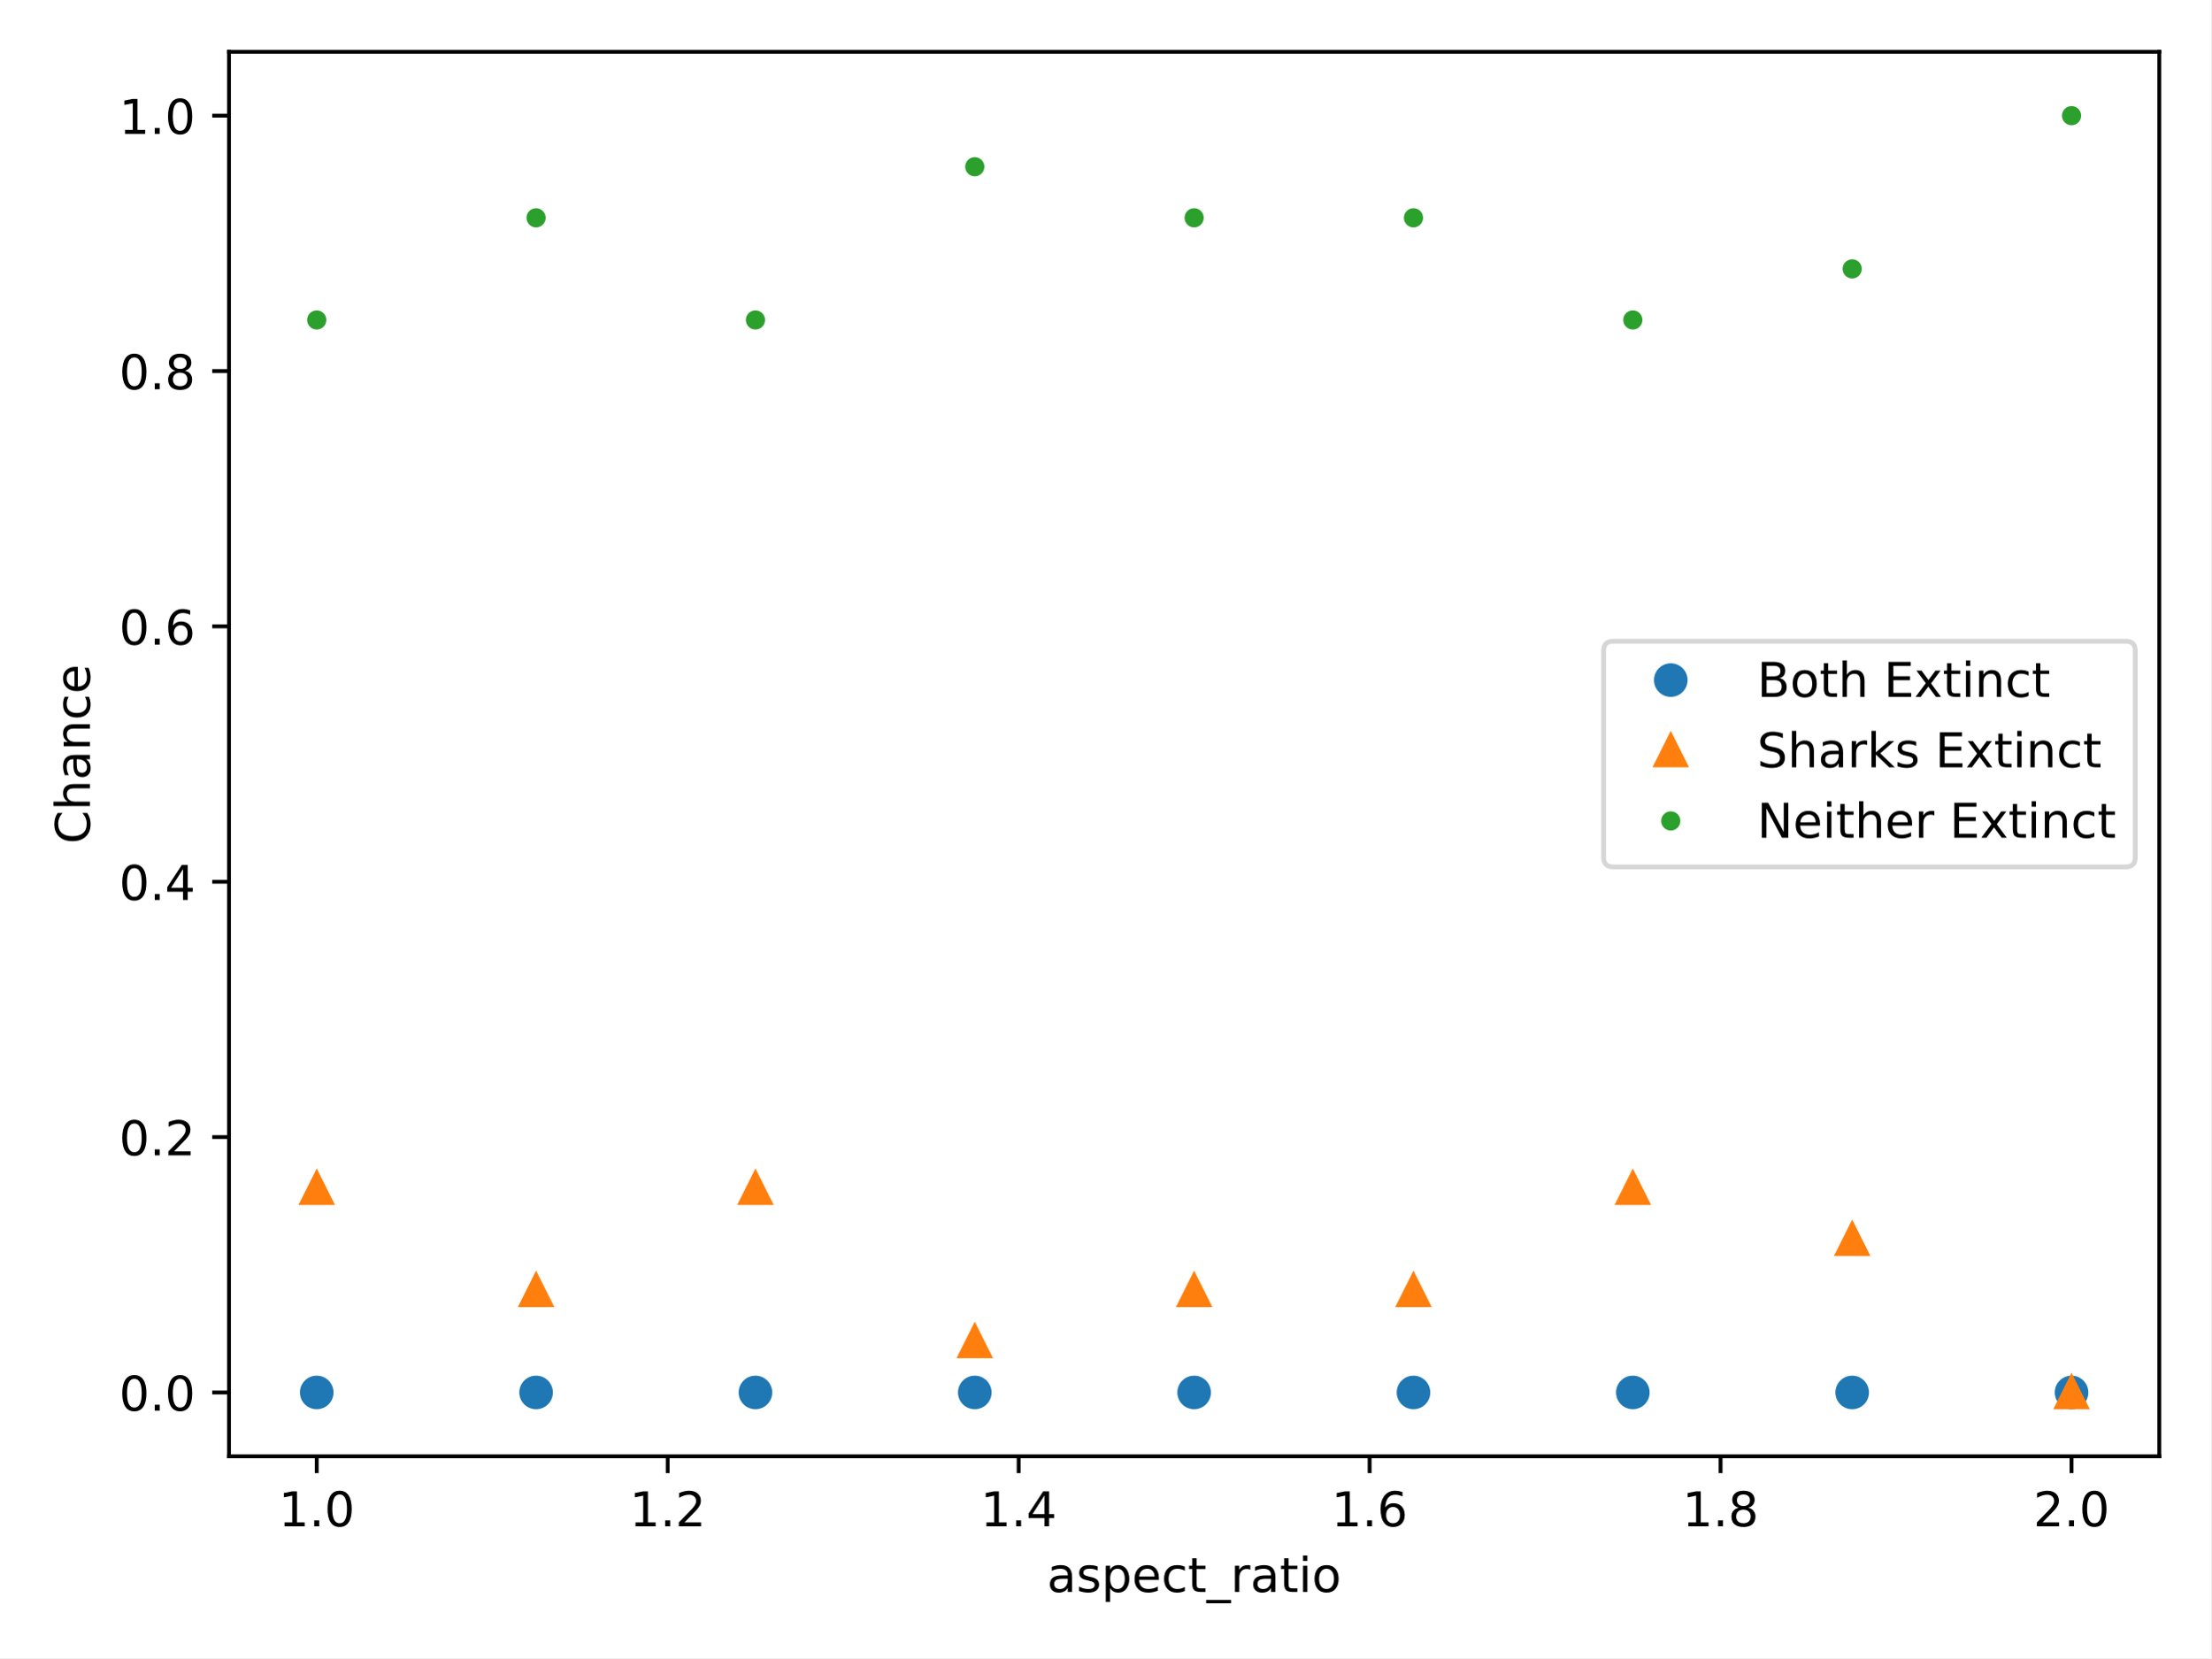
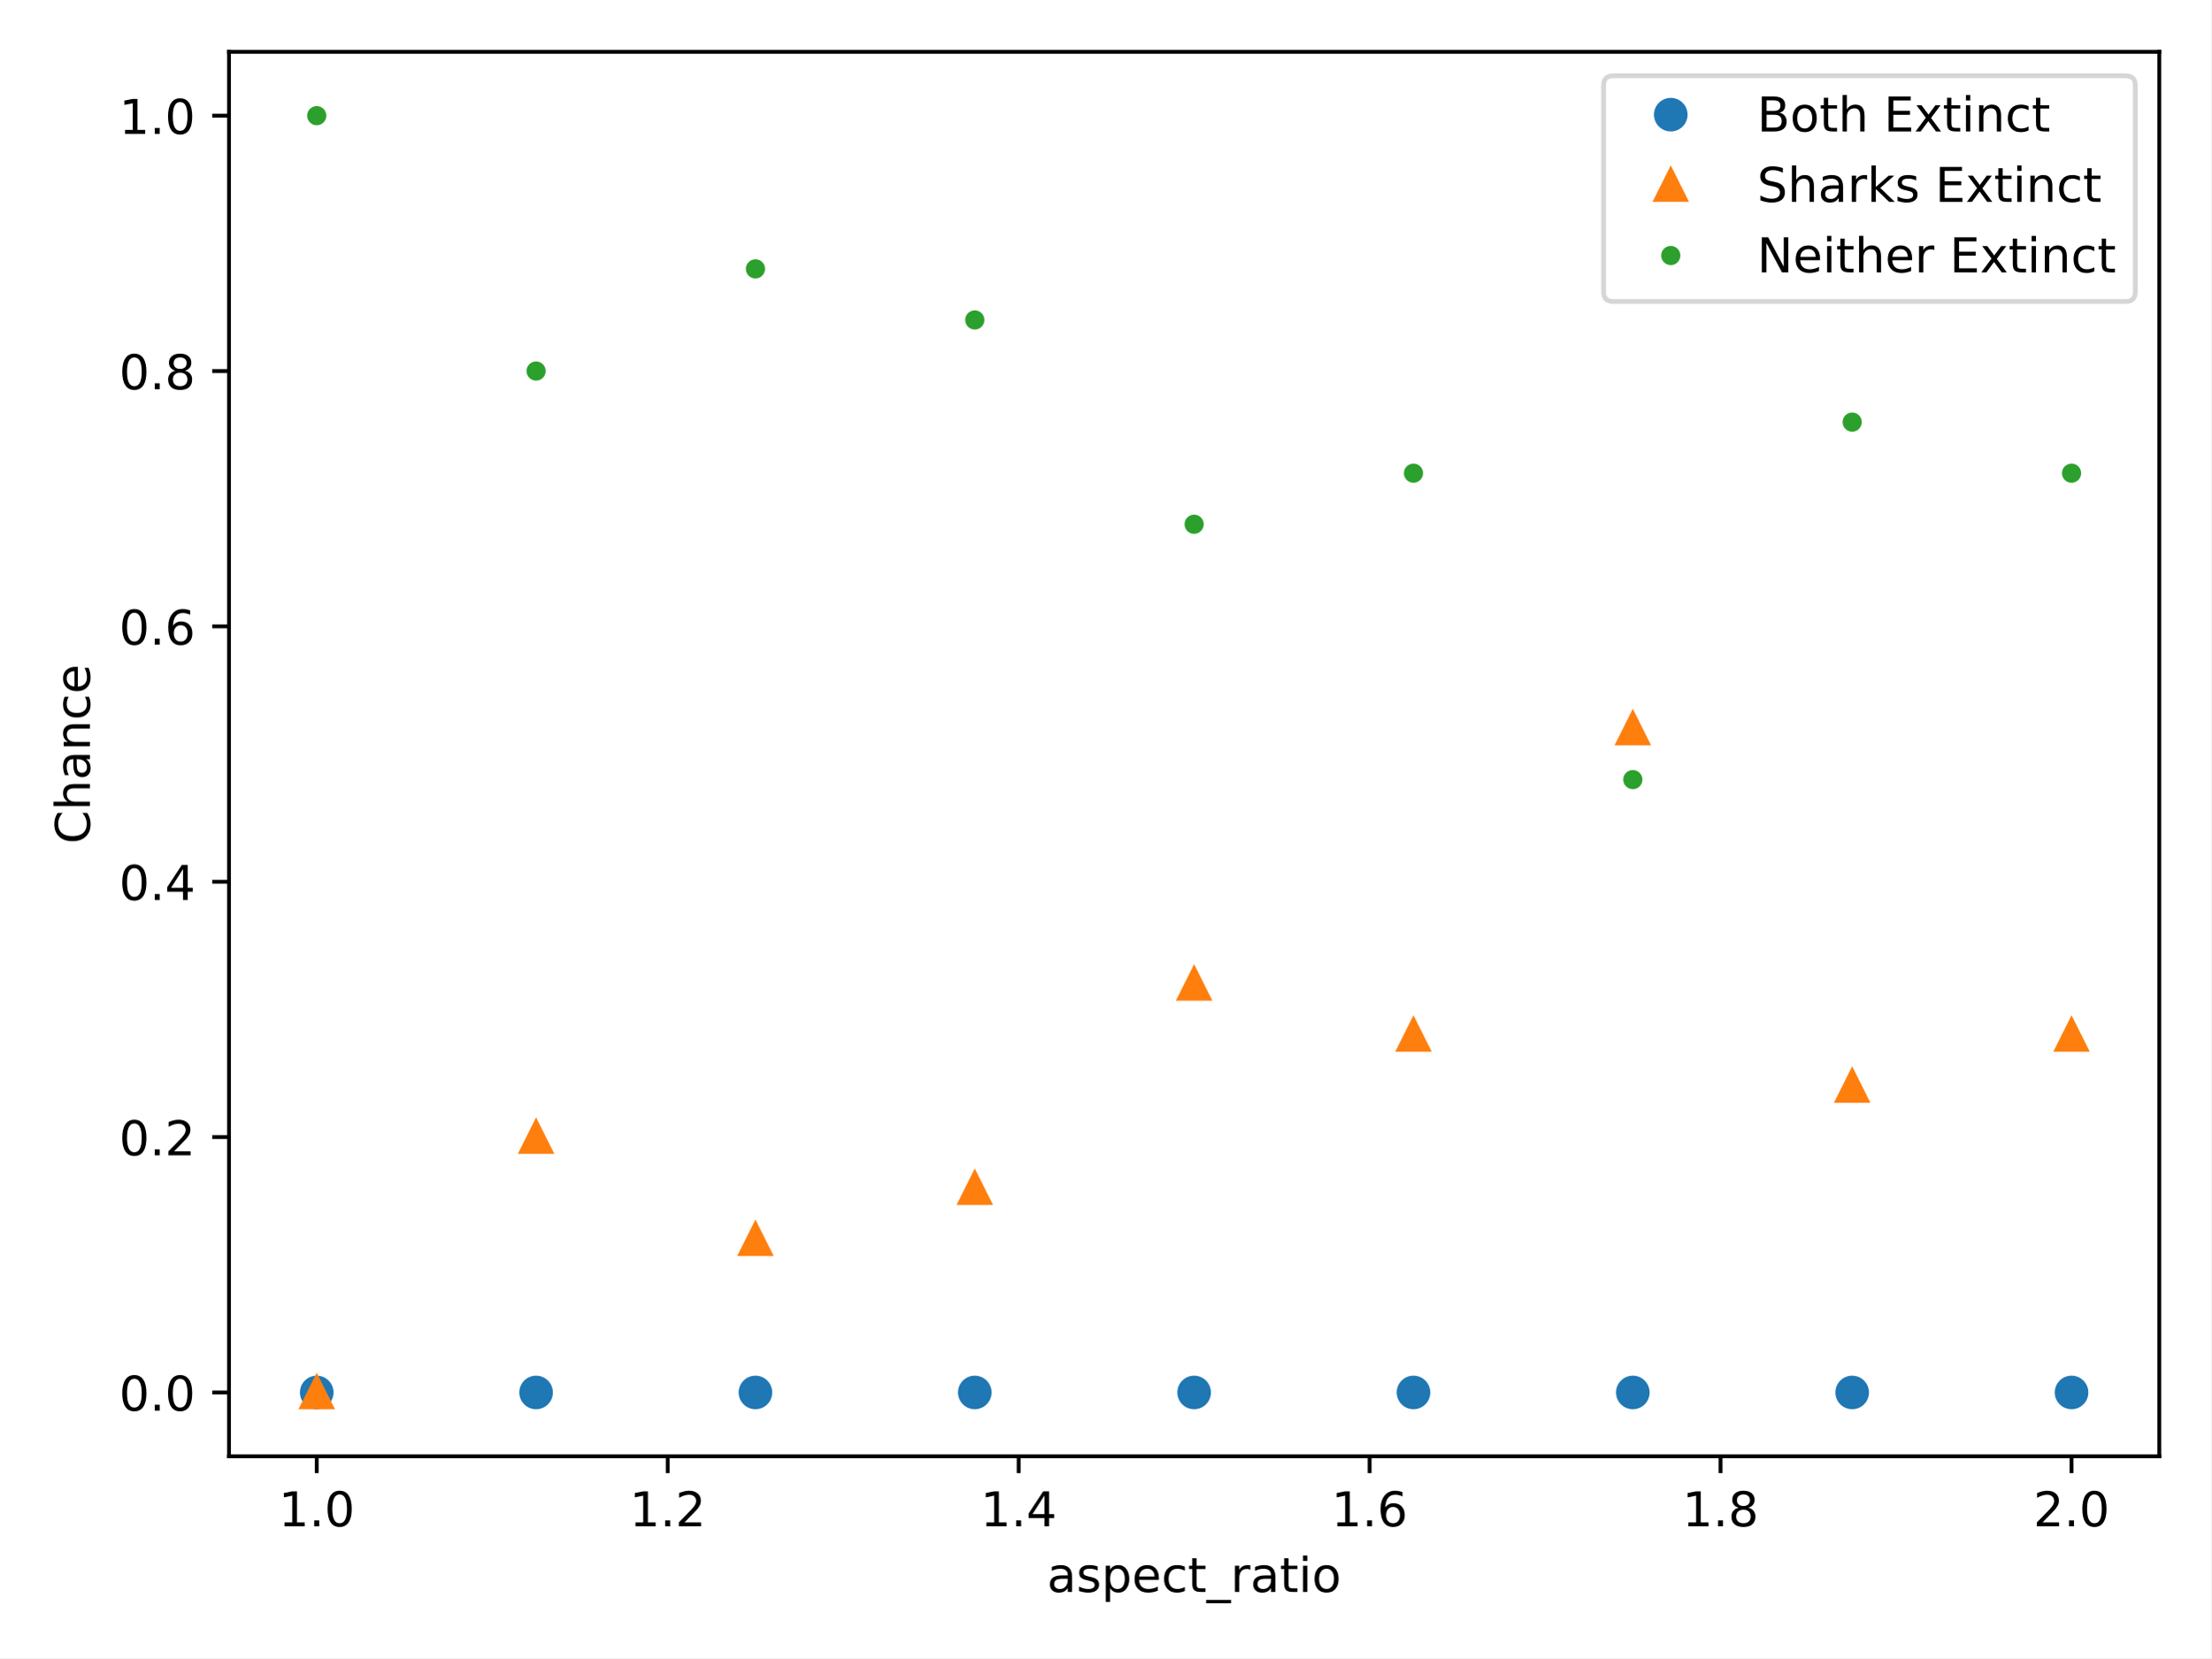
<svg xmlns="http://www.w3.org/2000/svg" xmlns:xlink="http://www.w3.org/1999/xlink" width="460.8pt" height="345.6pt" viewBox="0 0 460.8 345.6" version="1.1">
  <defs>
    <style type="text/css">*{stroke-linejoin: round; stroke-linecap: butt}</style>
  </defs>
  <g id="figure_1">
    <g id="patch_1">
      <path d="M 0 345.6  L 460.8 345.6  L 460.8 0  L 0 0  z " style="fill: #ffffff" />
    </g>
    <g id="axes_1">
      <g id="patch_2">
        <path d="M 47.72 303.539  L 450 303.539  L 450 10.8  L 47.72 10.8  z " style="fill: #ffffff" />
      </g>
      <g id="matplotlib.axis_1">
        <g id="xtick_1">
          <g id="line2d_1">
            <defs>
-               <path id="m5ac0ed8996" d="M 0 0  L 0 3.5  " style="stroke: #000000; stroke-width: 0.8" />
-             </defs>
-             <g>
-               <use xlink:href="#m5ac0ed8996" x="66.005" y="303.539" style="stroke: #000000; stroke-width: 0.8" />
+               <path id="m0df5770759" d="M 0 0  L 0 3.5  " style="stroke: #000000; stroke-width: 0.8" />
+             </defs>
+             <g>
+               <use xlink:href="#m0df5770759" x="66.005" y="303.539" style="stroke: #000000; stroke-width: 0.8" />
            </g>
          </g>
          <g id="text_1">
            <g transform="translate(58.05389 318.1372) scale(0.1 -0.1)">
              <defs>
                <path id="DejaVuSans-31" d="M 794 531  L 1825 531  L 1825 4091  L 703 3866  L 703 4441  L 1819 4666  L 2450 4666  L 2450 531  L 3481 531  L 3481 0  L 794 0  L 794 531  z " transform="scale(0.015625)" />
                <path id="DejaVuSans-2e" d="M 684 794  L 1344 794  L 1344 0  L 684 0  L 684 794  z " transform="scale(0.015625)" />
                <path id="DejaVuSans-30" d="M 2034 4250  Q 1547 4250 1301 3770  Q 1056 3291 1056 2328  Q 1056 1369 1301 889  Q 1547 409 2034 409  Q 2525 409 2770 889  Q 3016 1369 3016 2328  Q 3016 3291 2770 3770  Q 2525 4250 2034 4250  z M 2034 4750  Q 2819 4750 3233 4129  Q 3647 3509 3647 2328  Q 3647 1150 3233 529  Q 2819 -91 2034 -91  Q 1250 -91 836 529  Q 422 1150 422 2328  Q 422 3509 836 4129  Q 1250 4750 2034 4750  z " transform="scale(0.015625)" />
              </defs>
              <use xlink:href="#DejaVuSans-31" />
              <use xlink:href="#DejaVuSans-2e" transform="translate(63.62305 0)" />
              <use xlink:href="#DejaVuSans-30" transform="translate(95.41016 0)" />
            </g>
          </g>
        </g>
        <g id="xtick_2">
          <g id="line2d_2">
            <g>
-               <use xlink:href="#m5ac0ed8996" x="139.147" y="303.539" style="stroke: #000000; stroke-width: 0.8" />
+               <use xlink:href="#m0df5770759" x="139.147" y="303.539" style="stroke: #000000; stroke-width: 0.8" />
            </g>
          </g>
          <g id="text_2">
            <g transform="translate(131.1957 318.1372) scale(0.1 -0.1)">
              <defs>
                <path id="DejaVuSans-32" d="M 1228 531  L 3431 531  L 3431 0  L 469 0  L 469 531  Q 828 903 1448 1529  Q 2069 2156 2228 2338  Q 2531 2678 2651 2914  Q 2772 3150 2772 3378  Q 2772 3750 2511 3984  Q 2250 4219 1831 4219  Q 1534 4219 1204 4116  Q 875 4013 500 3803  L 500 4441  Q 881 4594 1212 4672  Q 1544 4750 1819 4750  Q 2544 4750 2975 4387  Q 3406 4025 3406 3419  Q 3406 3131 3298 2873  Q 3191 2616 2906 2266  Q 2828 2175 2409 1742  Q 1991 1309 1228 531  z " transform="scale(0.015625)" />
              </defs>
              <use xlink:href="#DejaVuSans-31" />
              <use xlink:href="#DejaVuSans-2e" transform="translate(63.62305 0)" />
              <use xlink:href="#DejaVuSans-32" transform="translate(95.41016 0)" />
            </g>
          </g>
        </g>
        <g id="xtick_3">
          <g id="line2d_3">
            <g>
-               <use xlink:href="#m5ac0ed8996" x="212.289" y="303.539" style="stroke: #000000; stroke-width: 0.8" />
+               <use xlink:href="#m0df5770759" x="212.289" y="303.539" style="stroke: #000000; stroke-width: 0.8" />
            </g>
          </g>
          <g id="text_3">
            <g transform="translate(204.3375 318.1372) scale(0.1 -0.1)">
              <defs>
                <path id="DejaVuSans-34" d="M 2419 4116  L 825 1625  L 2419 1625  L 2419 4116  z M 2253 4666  L 3047 4666  L 3047 1625  L 3713 1625  L 3713 1100  L 3047 1100  L 3047 0  L 2419 0  L 2419 1100  L 313 1100  L 313 1709  L 2253 4666  z " transform="scale(0.015625)" />
              </defs>
              <use xlink:href="#DejaVuSans-31" />
              <use xlink:href="#DejaVuSans-2e" transform="translate(63.62305 0)" />
              <use xlink:href="#DejaVuSans-34" transform="translate(95.41016 0)" />
            </g>
          </g>
        </g>
        <g id="xtick_4">
          <g id="line2d_4">
            <g>
-               <use xlink:href="#m5ac0ed8996" x="285.431" y="303.539" style="stroke: #000000; stroke-width: 0.8" />
+               <use xlink:href="#m0df5770759" x="285.431" y="303.539" style="stroke: #000000; stroke-width: 0.8" />
            </g>
          </g>
          <g id="text_4">
            <g transform="translate(277.4793 318.1372) scale(0.1 -0.1)">
              <defs>
                <path id="DejaVuSans-36" d="M 2113 2584  Q 1688 2584 1439 2293  Q 1191 2003 1191 1497  Q 1191 994 1439 701  Q 1688 409 2113 409  Q 2538 409 2786 701  Q 3034 994 3034 1497  Q 3034 2003 2786 2293  Q 2538 2584 2113 2584  z M 3366 4563  L 3366 3988  Q 3128 4100 2886 4159  Q 2644 4219 2406 4219  Q 1781 4219 1451 3797  Q 1122 3375 1075 2522  Q 1259 2794 1537 2939  Q 1816 3084 2150 3084  Q 2853 3084 3261 2657  Q 3669 2231 3669 1497  Q 3669 778 3244 343  Q 2819 -91 2113 -91  Q 1303 -91 875 529  Q 447 1150 447 2328  Q 447 3434 972 4092  Q 1497 4750 2381 4750  Q 2619 4750 2861 4703  Q 3103 4656 3366 4563  z " transform="scale(0.015625)" />
              </defs>
              <use xlink:href="#DejaVuSans-31" />
              <use xlink:href="#DejaVuSans-2e" transform="translate(63.62305 0)" />
              <use xlink:href="#DejaVuSans-36" transform="translate(95.41016 0)" />
            </g>
          </g>
        </g>
        <g id="xtick_5">
          <g id="line2d_5">
            <g>
-               <use xlink:href="#m5ac0ed8996" x="358.573" y="303.539" style="stroke: #000000; stroke-width: 0.8" />
+               <use xlink:href="#m0df5770759" x="358.573" y="303.539" style="stroke: #000000; stroke-width: 0.8" />
            </g>
          </g>
          <g id="text_5">
            <g transform="translate(350.6212 318.1372) scale(0.1 -0.1)">
              <defs>
                <path id="DejaVuSans-38" d="M 2034 2216  Q 1584 2216 1326 1975  Q 1069 1734 1069 1313  Q 1069 891 1326 650  Q 1584 409 2034 409  Q 2484 409 2743 651  Q 3003 894 3003 1313  Q 3003 1734 2745 1975  Q 2488 2216 2034 2216  z M 1403 2484  Q 997 2584 770 2862  Q 544 3141 544 3541  Q 544 4100 942 4425  Q 1341 4750 2034 4750  Q 2731 4750 3128 4425  Q 3525 4100 3525 3541  Q 3525 3141 3298 2862  Q 3072 2584 2669 2484  Q 3125 2378 3379 2068  Q 3634 1759 3634 1313  Q 3634 634 3220 271  Q 2806 -91 2034 -91  Q 1263 -91 848 271  Q 434 634 434 1313  Q 434 1759 690 2068  Q 947 2378 1403 2484  z M 1172 3481  Q 1172 3119 1398 2916  Q 1625 2713 2034 2713  Q 2441 2713 2670 2916  Q 2900 3119 2900 3481  Q 2900 3844 2670 4047  Q 2441 4250 2034 4250  Q 1625 4250 1398 4047  Q 1172 3844 1172 3481  z " transform="scale(0.015625)" />
              </defs>
              <use xlink:href="#DejaVuSans-31" />
              <use xlink:href="#DejaVuSans-2e" transform="translate(63.62305 0)" />
              <use xlink:href="#DejaVuSans-38" transform="translate(95.41016 0)" />
            </g>
          </g>
        </g>
        <g id="xtick_6">
          <g id="line2d_6">
            <g>
-               <use xlink:href="#m5ac0ed8996" x="431.715" y="303.539" style="stroke: #000000; stroke-width: 0.8" />
+               <use xlink:href="#m0df5770759" x="431.715" y="303.539" style="stroke: #000000; stroke-width: 0.8" />
            </g>
          </g>
          <g id="text_6">
            <g transform="translate(423.763 318.1372) scale(0.1 -0.1)">
              <use xlink:href="#DejaVuSans-32" />
              <use xlink:href="#DejaVuSans-2e" transform="translate(63.62305 0)" />
              <use xlink:href="#DejaVuSans-30" transform="translate(95.41016 0)" />
            </g>
          </g>
        </g>
        <g id="text_7">
          <g transform="translate(218.203 331.8153) scale(0.1 -0.1)">
            <defs>
              <path id="DejaVuSans-61" d="M 2194 1759  Q 1497 1759 1228 1600  Q 959 1441 959 1056  Q 959 750 1161 570  Q 1363 391 1709 391  Q 2188 391 2477 730  Q 2766 1069 2766 1631  L 2766 1759  L 2194 1759  z M 3341 1997  L 3341 0  L 2766 0  L 2766 531  Q 2569 213 2275 61  Q 1981 -91 1556 -91  Q 1019 -91 701 211  Q 384 513 384 1019  Q 384 1609 779 1909  Q 1175 2209 1959 2209  L 2766 2209  L 2766 2266  Q 2766 2663 2505 2880  Q 2244 3097 1772 3097  Q 1472 3097 1187 3025  Q 903 2953 641 2809  L 641 3341  Q 956 3463 1253 3523  Q 1550 3584 1831 3584  Q 2591 3584 2966 3190  Q 3341 2797 3341 1997  z " transform="scale(0.015625)" />
              <path id="DejaVuSans-73" d="M 2834 3397  L 2834 2853  Q 2591 2978 2328 3040  Q 2066 3103 1784 3103  Q 1356 3103 1142 2972  Q 928 2841 928 2578  Q 928 2378 1081 2264  Q 1234 2150 1697 2047  L 1894 2003  Q 2506 1872 2764 1633  Q 3022 1394 3022 966  Q 3022 478 2636 193  Q 2250 -91 1575 -91  Q 1294 -91 989 -36  Q 684 19 347 128  L 347 722  Q 666 556 975 473  Q 1284 391 1588 391  Q 1994 391 2212 530  Q 2431 669 2431 922  Q 2431 1156 2273 1281  Q 2116 1406 1581 1522  L 1381 1569  Q 847 1681 609 1914  Q 372 2147 372 2553  Q 372 3047 722 3315  Q 1072 3584 1716 3584  Q 2034 3584 2315 3537  Q 2597 3491 2834 3397  z " transform="scale(0.015625)" />
              <path id="DejaVuSans-70" d="M 1159 525  L 1159 -1331  L 581 -1331  L 581 3500  L 1159 3500  L 1159 2969  Q 1341 3281 1617 3432  Q 1894 3584 2278 3584  Q 2916 3584 3314 3078  Q 3713 2572 3713 1747  Q 3713 922 3314 415  Q 2916 -91 2278 -91  Q 1894 -91 1617 61  Q 1341 213 1159 525  z M 3116 1747  Q 3116 2381 2855 2742  Q 2594 3103 2138 3103  Q 1681 3103 1420 2742  Q 1159 2381 1159 1747  Q 1159 1113 1420 752  Q 1681 391 2138 391  Q 2594 391 2855 752  Q 3116 1113 3116 1747  z " transform="scale(0.015625)" />
              <path id="DejaVuSans-65" d="M 3597 1894  L 3597 1613  L 953 1613  Q 991 1019 1311 708  Q 1631 397 2203 397  Q 2534 397 2845 478  Q 3156 559 3463 722  L 3463 178  Q 3153 47 2828 -22  Q 2503 -91 2169 -91  Q 1331 -91 842 396  Q 353 884 353 1716  Q 353 2575 817 3079  Q 1281 3584 2069 3584  Q 2775 3584 3186 3129  Q 3597 2675 3597 1894  z M 3022 2063  Q 3016 2534 2758 2815  Q 2500 3097 2075 3097  Q 1594 3097 1305 2825  Q 1016 2553 972 2059  L 3022 2063  z " transform="scale(0.015625)" />
              <path id="DejaVuSans-63" d="M 3122 3366  L 3122 2828  Q 2878 2963 2633 3030  Q 2388 3097 2138 3097  Q 1578 3097 1268 2742  Q 959 2388 959 1747  Q 959 1106 1268 751  Q 1578 397 2138 397  Q 2388 397 2633 464  Q 2878 531 3122 666  L 3122 134  Q 2881 22 2623 -34  Q 2366 -91 2075 -91  Q 1284 -91 818 406  Q 353 903 353 1747  Q 353 2603 823 3093  Q 1294 3584 2113 3584  Q 2378 3584 2631 3529  Q 2884 3475 3122 3366  z " transform="scale(0.015625)" />
              <path id="DejaVuSans-74" d="M 1172 4494  L 1172 3500  L 2356 3500  L 2356 3053  L 1172 3053  L 1172 1153  Q 1172 725 1289 603  Q 1406 481 1766 481  L 2356 481  L 2356 0  L 1766 0  Q 1100 0 847 248  Q 594 497 594 1153  L 594 3053  L 172 3053  L 172 3500  L 594 3500  L 594 4494  L 1172 4494  z " transform="scale(0.015625)" />
              <path id="DejaVuSans-5f" d="M 3263 -1063  L 3263 -1509  L -63 -1509  L -63 -1063  L 3263 -1063  z " transform="scale(0.015625)" />
              <path id="DejaVuSans-72" d="M 2631 2963  Q 2534 3019 2420 3045  Q 2306 3072 2169 3072  Q 1681 3072 1420 2755  Q 1159 2438 1159 1844  L 1159 0  L 581 0  L 581 3500  L 1159 3500  L 1159 2956  Q 1341 3275 1631 3429  Q 1922 3584 2338 3584  Q 2397 3584 2469 3576  Q 2541 3569 2628 3553  L 2631 2963  z " transform="scale(0.015625)" />
              <path id="DejaVuSans-69" d="M 603 3500  L 1178 3500  L 1178 0  L 603 0  L 603 3500  z M 603 4863  L 1178 4863  L 1178 4134  L 603 4134  L 603 4863  z " transform="scale(0.015625)" />
              <path id="DejaVuSans-6f" d="M 1959 3097  Q 1497 3097 1228 2736  Q 959 2375 959 1747  Q 959 1119 1226 758  Q 1494 397 1959 397  Q 2419 397 2687 759  Q 2956 1122 2956 1747  Q 2956 2369 2687 2733  Q 2419 3097 1959 3097  z M 1959 3584  Q 2709 3584 3137 3096  Q 3566 2609 3566 1747  Q 3566 888 3137 398  Q 2709 -91 1959 -91  Q 1206 -91 779 398  Q 353 888 353 1747  Q 353 2609 779 3096  Q 1206 3584 1959 3584  z " transform="scale(0.015625)" />
            </defs>
            <use xlink:href="#DejaVuSans-61" />
            <use xlink:href="#DejaVuSans-73" transform="translate(61.2793 0)" />
            <use xlink:href="#DejaVuSans-70" transform="translate(113.3789 0)" />
            <use xlink:href="#DejaVuSans-65" transform="translate(176.8555 0)" />
            <use xlink:href="#DejaVuSans-63" transform="translate(238.3789 0)" />
            <use xlink:href="#DejaVuSans-74" transform="translate(293.3594 0)" />
            <use xlink:href="#DejaVuSans-5f" transform="translate(332.5684 0)" />
            <use xlink:href="#DejaVuSans-72" transform="translate(382.5684 0)" />
            <use xlink:href="#DejaVuSans-61" transform="translate(423.6816 0)" />
            <use xlink:href="#DejaVuSans-74" transform="translate(484.9609 0)" />
            <use xlink:href="#DejaVuSans-69" transform="translate(524.1699 0)" />
            <use xlink:href="#DejaVuSans-6f" transform="translate(551.9531 0)" />
          </g>
        </g>
      </g>
      <g id="matplotlib.axis_2">
        <g id="ytick_1">
          <g id="line2d_7">
            <defs>
-               <path id="m6e2db00baf" d="M 0 0  L -3.5 0  " style="stroke: #000000; stroke-width: 0.8" />
-             </defs>
-             <g>
-               <use xlink:href="#m6e2db00baf" x="47.72" y="290.232" style="stroke: #000000; stroke-width: 0.8" />
+               <path id="mc9a791403e" d="M 0 0  L -3.5 0  " style="stroke: #000000; stroke-width: 0.8" />
+             </defs>
+             <g>
+               <use xlink:href="#mc9a791403e" x="47.72" y="290.232" style="stroke: #000000; stroke-width: 0.8" />
            </g>
          </g>
          <g id="text_8">
            <g transform="translate(24.81687 294.0317) scale(0.1 -0.1)">
              <use xlink:href="#DejaVuSans-30" />
              <use xlink:href="#DejaVuSans-2e" transform="translate(63.62305 0)" />
              <use xlink:href="#DejaVuSans-30" transform="translate(95.41016 0)" />
            </g>
          </g>
        </g>
        <g id="ytick_2">
          <g id="line2d_8">
            <g>
-               <use xlink:href="#m6e2db00baf" x="47.72" y="237.007" style="stroke: #000000; stroke-width: 0.8" />
+               <use xlink:href="#mc9a791403e" x="47.72" y="237.007" style="stroke: #000000; stroke-width: 0.8" />
            </g>
          </g>
          <g id="text_9">
            <g transform="translate(24.81687 240.8064) scale(0.1 -0.1)">
              <use xlink:href="#DejaVuSans-30" />
              <use xlink:href="#DejaVuSans-2e" transform="translate(63.62305 0)" />
              <use xlink:href="#DejaVuSans-32" transform="translate(95.41016 0)" />
            </g>
          </g>
        </g>
        <g id="ytick_3">
          <g id="line2d_9">
            <g>
-               <use xlink:href="#m6e2db00baf" x="47.72" y="183.782" style="stroke: #000000; stroke-width: 0.8" />
+               <use xlink:href="#mc9a791403e" x="47.72" y="183.782" style="stroke: #000000; stroke-width: 0.8" />
            </g>
          </g>
          <g id="text_10">
            <g transform="translate(24.81687 187.5812) scale(0.1 -0.1)">
              <use xlink:href="#DejaVuSans-30" />
              <use xlink:href="#DejaVuSans-2e" transform="translate(63.62305 0)" />
              <use xlink:href="#DejaVuSans-34" transform="translate(95.41016 0)" />
            </g>
          </g>
        </g>
        <g id="ytick_4">
          <g id="line2d_10">
            <g>
-               <use xlink:href="#m6e2db00baf" x="47.72" y="130.557" style="stroke: #000000; stroke-width: 0.8" />
+               <use xlink:href="#mc9a791403e" x="47.72" y="130.557" style="stroke: #000000; stroke-width: 0.8" />
            </g>
          </g>
          <g id="text_11">
            <g transform="translate(24.81687 134.356) scale(0.1 -0.1)">
              <use xlink:href="#DejaVuSans-30" />
              <use xlink:href="#DejaVuSans-2e" transform="translate(63.62305 0)" />
              <use xlink:href="#DejaVuSans-36" transform="translate(95.41016 0)" />
            </g>
          </g>
        </g>
        <g id="ytick_5">
          <g id="line2d_11">
            <g>
-               <use xlink:href="#m6e2db00baf" x="47.72" y="77.332" style="stroke: #000000; stroke-width: 0.8" />
+               <use xlink:href="#mc9a791403e" x="47.72" y="77.332" style="stroke: #000000; stroke-width: 0.8" />
            </g>
          </g>
          <g id="text_12">
            <g transform="translate(24.81687 81.13075) scale(0.1 -0.1)">
              <use xlink:href="#DejaVuSans-30" />
              <use xlink:href="#DejaVuSans-2e" transform="translate(63.62305 0)" />
              <use xlink:href="#DejaVuSans-38" transform="translate(95.41016 0)" />
            </g>
          </g>
        </g>
        <g id="ytick_6">
          <g id="line2d_12">
            <g>
-               <use xlink:href="#m6e2db00baf" x="47.72" y="24.106" style="stroke: #000000; stroke-width: 0.8" />
+               <use xlink:href="#mc9a791403e" x="47.72" y="24.106" style="stroke: #000000; stroke-width: 0.8" />
            </g>
          </g>
          <g id="text_13">
            <g transform="translate(24.81687 27.90553) scale(0.1 -0.1)">
              <use xlink:href="#DejaVuSans-31" />
              <use xlink:href="#DejaVuSans-2e" transform="translate(63.62305 0)" />
              <use xlink:href="#DejaVuSans-30" transform="translate(95.41016 0)" />
            </g>
          </g>
        </g>
        <g id="text_14">
          <g transform="translate(18.73719 175.8881) rotate(-90) scale(0.1 -0.1)">
            <defs>
              <path id="DejaVuSans-43" d="M 4122 4306  L 4122 3641  Q 3803 3938 3442 4084  Q 3081 4231 2675 4231  Q 1875 4231 1450 3742  Q 1025 3253 1025 2328  Q 1025 1406 1450 917  Q 1875 428 2675 428  Q 3081 428 3442 575  Q 3803 722 4122 1019  L 4122 359  Q 3791 134 3420 21  Q 3050 -91 2638 -91  Q 1578 -91 968 557  Q 359 1206 359 2328  Q 359 3453 968 4101  Q 1578 4750 2638 4750  Q 3056 4750 3426 4639  Q 3797 4528 4122 4306  z " transform="scale(0.015625)" />
              <path id="DejaVuSans-68" d="M 3513 2113  L 3513 0  L 2938 0  L 2938 2094  Q 2938 2591 2744 2837  Q 2550 3084 2163 3084  Q 1697 3084 1428 2787  Q 1159 2491 1159 1978  L 1159 0  L 581 0  L 581 4863  L 1159 4863  L 1159 2956  Q 1366 3272 1645 3428  Q 1925 3584 2291 3584  Q 2894 3584 3203 3211  Q 3513 2838 3513 2113  z " transform="scale(0.015625)" />
              <path id="DejaVuSans-6e" d="M 3513 2113  L 3513 0  L 2938 0  L 2938 2094  Q 2938 2591 2744 2837  Q 2550 3084 2163 3084  Q 1697 3084 1428 2787  Q 1159 2491 1159 1978  L 1159 0  L 581 0  L 581 3500  L 1159 3500  L 1159 2956  Q 1366 3272 1645 3428  Q 1925 3584 2291 3584  Q 2894 3584 3203 3211  Q 3513 2838 3513 2113  z " transform="scale(0.015625)" />
            </defs>
            <use xlink:href="#DejaVuSans-43" />
            <use xlink:href="#DejaVuSans-68" transform="translate(69.82422 0)" />
            <use xlink:href="#DejaVuSans-61" transform="translate(133.2031 0)" />
            <use xlink:href="#DejaVuSans-6e" transform="translate(194.4824 0)" />
            <use xlink:href="#DejaVuSans-63" transform="translate(257.8613 0)" />
            <use xlink:href="#DejaVuSans-65" transform="translate(312.8418 0)" />
          </g>
        </g>
      </g>
      <g id="line2d_13">
        <defs>
-           <path id="ma28182b1a8" d="M 0 3  C 0.796 3 1.559 2.684 2.121 2.121  C 2.684 1.559 3 0.796 3 0  C 3 -0.796 2.684 -1.559 2.121 -2.121  C 1.559 -2.684 0.796 -3 0 -3  C -0.796 -3 -1.559 -2.684 -2.121 -2.121  C -2.684 -1.559 -3 -0.796 -3 0  C -3 0.796 -2.684 1.559 -2.121 2.121  C -1.559 2.684 -0.796 3 0 3  z " style="stroke: #1f77b4" />
+           <path id="m2fa25c35a1" d="M 0 3  C 0.796 3 1.559 2.684 2.121 2.121  C 2.684 1.559 3 0.796 3 0  C 3 -0.796 2.684 -1.559 2.121 -2.121  C 1.559 -2.684 0.796 -3 0 -3  C -0.796 -3 -1.559 -2.684 -2.121 -2.121  C -2.684 -1.559 -3 -0.796 -3 0  C -3 0.796 -2.684 1.559 -2.121 2.121  C -1.559 2.684 -0.796 3 0 3  z " style="stroke: #1f77b4" />
        </defs>
-         <g clip-path="url(#p0169390080)">
-           <use xlink:href="#ma28182b1a8" x="66.005" y="290.232" style="fill: #1f77b4; stroke: #1f77b4" />
-           <use xlink:href="#ma28182b1a8" x="111.719" y="290.232" style="fill: #1f77b4; stroke: #1f77b4" />
-           <use xlink:href="#ma28182b1a8" x="157.433" y="290.232" style="fill: #1f77b4; stroke: #1f77b4" />
-           <use xlink:href="#ma28182b1a8" x="203.146" y="290.232" style="fill: #1f77b4; stroke: #1f77b4" />
-           <use xlink:href="#ma28182b1a8" x="248.86" y="290.232" style="fill: #1f77b4; stroke: #1f77b4" />
-           <use xlink:href="#ma28182b1a8" x="294.574" y="290.232" style="fill: #1f77b4; stroke: #1f77b4" />
-           <use xlink:href="#ma28182b1a8" x="340.287" y="290.232" style="fill: #1f77b4; stroke: #1f77b4" />
-           <use xlink:href="#ma28182b1a8" x="386.001" y="290.232" style="fill: #1f77b4; stroke: #1f77b4" />
-           <use xlink:href="#ma28182b1a8" x="431.715" y="290.232" style="fill: #1f77b4; stroke: #1f77b4" />
+         <g clip-path="url(#p90895b4f1f)">
+           <use xlink:href="#m2fa25c35a1" x="66.005" y="290.232" style="fill: #1f77b4; stroke: #1f77b4" />
+           <use xlink:href="#m2fa25c35a1" x="111.719" y="290.232" style="fill: #1f77b4; stroke: #1f77b4" />
+           <use xlink:href="#m2fa25c35a1" x="157.433" y="290.232" style="fill: #1f77b4; stroke: #1f77b4" />
+           <use xlink:href="#m2fa25c35a1" x="203.146" y="290.232" style="fill: #1f77b4; stroke: #1f77b4" />
+           <use xlink:href="#m2fa25c35a1" x="248.86" y="290.232" style="fill: #1f77b4; stroke: #1f77b4" />
+           <use xlink:href="#m2fa25c35a1" x="294.574" y="290.232" style="fill: #1f77b4; stroke: #1f77b4" />
+           <use xlink:href="#m2fa25c35a1" x="340.287" y="290.232" style="fill: #1f77b4; stroke: #1f77b4" />
+           <use xlink:href="#m2fa25c35a1" x="386.001" y="290.232" style="fill: #1f77b4; stroke: #1f77b4" />
+           <use xlink:href="#m2fa25c35a1" x="431.715" y="290.232" style="fill: #1f77b4; stroke: #1f77b4" />
        </g>
      </g>
      <g id="line2d_14">
        <defs>
-           <path id="m763cec11f8" d="M 0 -3  L -3 3  L 3 3  z " style="stroke: #ff7f0e; stroke-linejoin: miter" />
+           <path id="ma87cd0f16b" d="M 0 -3  L -3 3  L 3 3  z " style="stroke: #ff7f0e; stroke-linejoin: miter" />
        </defs>
-         <g clip-path="url(#p0169390080)">
-           <use xlink:href="#m763cec11f8" x="66.005" y="247.652" style="fill: #ff7f0e; stroke: #ff7f0e; stroke-linejoin: miter" />
-           <use xlink:href="#m763cec11f8" x="111.719" y="268.942" style="fill: #ff7f0e; stroke: #ff7f0e; stroke-linejoin: miter" />
-           <use xlink:href="#m763cec11f8" x="157.433" y="247.652" style="fill: #ff7f0e; stroke: #ff7f0e; stroke-linejoin: miter" />
-           <use xlink:href="#m763cec11f8" x="203.146" y="279.587" style="fill: #ff7f0e; stroke: #ff7f0e; stroke-linejoin: miter" />
-           <use xlink:href="#m763cec11f8" x="248.86" y="268.942" style="fill: #ff7f0e; stroke: #ff7f0e; stroke-linejoin: miter" />
-           <use xlink:href="#m763cec11f8" x="294.574" y="268.942" style="fill: #ff7f0e; stroke: #ff7f0e; stroke-linejoin: miter" />
-           <use xlink:href="#m763cec11f8" x="340.287" y="247.652" style="fill: #ff7f0e; stroke: #ff7f0e; stroke-linejoin: miter" />
-           <use xlink:href="#m763cec11f8" x="386.001" y="258.297" style="fill: #ff7f0e; stroke: #ff7f0e; stroke-linejoin: miter" />
-           <use xlink:href="#m763cec11f8" x="431.715" y="290.232" style="fill: #ff7f0e; stroke: #ff7f0e; stroke-linejoin: miter" />
+         <g clip-path="url(#p90895b4f1f)">
+           <use xlink:href="#ma87cd0f16b" x="66.005" y="290.232" style="fill: #ff7f0e; stroke: #ff7f0e; stroke-linejoin: miter" />
+           <use xlink:href="#ma87cd0f16b" x="111.719" y="237.007" style="fill: #ff7f0e; stroke: #ff7f0e; stroke-linejoin: miter" />
+           <use xlink:href="#ma87cd0f16b" x="157.433" y="258.297" style="fill: #ff7f0e; stroke: #ff7f0e; stroke-linejoin: miter" />
+           <use xlink:href="#ma87cd0f16b" x="203.146" y="247.652" style="fill: #ff7f0e; stroke: #ff7f0e; stroke-linejoin: miter" />
+           <use xlink:href="#ma87cd0f16b" x="248.86" y="205.072" style="fill: #ff7f0e; stroke: #ff7f0e; stroke-linejoin: miter" />
+           <use xlink:href="#ma87cd0f16b" x="294.574" y="215.717" style="fill: #ff7f0e; stroke: #ff7f0e; stroke-linejoin: miter" />
+           <use xlink:href="#ma87cd0f16b" x="340.287" y="151.847" style="fill: #ff7f0e; stroke: #ff7f0e; stroke-linejoin: miter" />
+           <use xlink:href="#ma87cd0f16b" x="386.001" y="226.362" style="fill: #ff7f0e; stroke: #ff7f0e; stroke-linejoin: miter" />
+           <use xlink:href="#ma87cd0f16b" x="431.715" y="215.717" style="fill: #ff7f0e; stroke: #ff7f0e; stroke-linejoin: miter" />
        </g>
      </g>
      <g id="line2d_15">
        <defs>
-           <path id="mc43d5780b9" d="M 0 1.5  C 0.398 1.5 0.779 1.342 1.061 1.061  C 1.342 0.779 1.5 0.398 1.5 0  C 1.5 -0.398 1.342 -0.779 1.061 -1.061  C 0.779 -1.342 0.398 -1.5 0 -1.5  C -0.398 -1.5 -0.779 -1.342 -1.061 -1.061  C -1.342 -0.779 -1.5 -0.398 -1.5 0  C -1.5 0.398 -1.342 0.779 -1.061 1.061  C -0.779 1.342 -0.398 1.5 0 1.5  z " style="stroke: #2ca02c" />
+           <path id="m6213b8112e" d="M 0 1.5  C 0.398 1.5 0.779 1.342 1.061 1.061  C 1.342 0.779 1.5 0.398 1.5 0  C 1.5 -0.398 1.342 -0.779 1.061 -1.061  C 0.779 -1.342 0.398 -1.5 0 -1.5  C -0.398 -1.5 -0.779 -1.342 -1.061 -1.061  C -1.342 -0.779 -1.5 -0.398 -1.5 0  C -1.5 0.398 -1.342 0.779 -1.061 1.061  C -0.779 1.342 -0.398 1.5 0 1.5  z " style="stroke: #2ca02c" />
        </defs>
-         <g clip-path="url(#p0169390080)">
-           <use xlink:href="#mc43d5780b9" x="66.005" y="66.686" style="fill: #2ca02c; stroke: #2ca02c" />
-           <use xlink:href="#mc43d5780b9" x="111.719" y="45.396" style="fill: #2ca02c; stroke: #2ca02c" />
-           <use xlink:href="#mc43d5780b9" x="157.433" y="66.686" style="fill: #2ca02c; stroke: #2ca02c" />
-           <use xlink:href="#mc43d5780b9" x="203.146" y="34.751" style="fill: #2ca02c; stroke: #2ca02c" />
-           <use xlink:href="#mc43d5780b9" x="248.86" y="45.396" style="fill: #2ca02c; stroke: #2ca02c" />
-           <use xlink:href="#mc43d5780b9" x="294.574" y="45.396" style="fill: #2ca02c; stroke: #2ca02c" />
-           <use xlink:href="#mc43d5780b9" x="340.287" y="66.686" style="fill: #2ca02c; stroke: #2ca02c" />
-           <use xlink:href="#mc43d5780b9" x="386.001" y="56.041" style="fill: #2ca02c; stroke: #2ca02c" />
-           <use xlink:href="#mc43d5780b9" x="431.715" y="24.106" style="fill: #2ca02c; stroke: #2ca02c" />
+         <g clip-path="url(#p90895b4f1f)">
+           <use xlink:href="#m6213b8112e" x="66.005" y="24.106" style="fill: #2ca02c; stroke: #2ca02c" />
+           <use xlink:href="#m6213b8112e" x="111.719" y="77.332" style="fill: #2ca02c; stroke: #2ca02c" />
+           <use xlink:href="#m6213b8112e" x="157.433" y="56.041" style="fill: #2ca02c; stroke: #2ca02c" />
+           <use xlink:href="#m6213b8112e" x="203.146" y="66.686" style="fill: #2ca02c; stroke: #2ca02c" />
+           <use xlink:href="#m6213b8112e" x="248.86" y="109.267" style="fill: #2ca02c; stroke: #2ca02c" />
+           <use xlink:href="#m6213b8112e" x="294.574" y="98.622" style="fill: #2ca02c; stroke: #2ca02c" />
+           <use xlink:href="#m6213b8112e" x="340.287" y="162.492" style="fill: #2ca02c; stroke: #2ca02c" />
+           <use xlink:href="#m6213b8112e" x="386.001" y="87.977" style="fill: #2ca02c; stroke: #2ca02c" />
+           <use xlink:href="#m6213b8112e" x="431.715" y="98.622" style="fill: #2ca02c; stroke: #2ca02c" />
        </g>
      </g>
      <g id="patch_3">
        <path d="M 47.72 303.539  L 47.72 10.8  " style="fill: none; stroke: #000000; stroke-width: 0.8; stroke-linejoin: miter; stroke-linecap: square" />
      </g>
      <g id="patch_4">
        <path d="M 450 303.539  L 450 10.8  " style="fill: none; stroke: #000000; stroke-width: 0.8; stroke-linejoin: miter; stroke-linecap: square" />
      </g>
      <g id="patch_5">
        <path d="M 47.72 303.539  L 450 303.539  " style="fill: none; stroke: #000000; stroke-width: 0.8; stroke-linejoin: miter; stroke-linecap: square" />
      </g>
      <g id="patch_6">
        <path d="M 47.72 10.8  L 450 10.8  " style="fill: none; stroke: #000000; stroke-width: 0.8; stroke-linejoin: miter; stroke-linecap: square" />
      </g>
      <g id="legend_1">
        <g id="patch_7">
-           <path d="M 336.195 180.687  L 443 180.687  Q 445 180.687 445 178.687  L 445 135.652  Q 445 133.652 443 133.652  L 336.195 133.652  Q 334.195 133.652 334.195 135.652  L 334.195 178.687  Q 334.195 180.687 336.195 180.687  z " style="fill: #ffffff; opacity: 0.8; stroke: #cccccc; stroke-linejoin: miter" />
+           <path d="M 336.195 62.834  L 443 62.834  Q 445 62.834 445 60.834  L 445 17.8  Q 445 15.8 443 15.8  L 336.195 15.8  Q 334.195 15.8 334.195 17.8  L 334.195 60.834  Q 334.195 62.834 336.195 62.834  z " style="fill: #ffffff; opacity: 0.8; stroke: #cccccc; stroke-linejoin: miter" />
        </g>
        <g id="line2d_16">
          <g>
-             <use xlink:href="#ma28182b1a8" x="348.195" y="141.751" style="fill: #1f77b4; stroke: #1f77b4" />
+             <use xlink:href="#m2fa25c35a1" x="348.195" y="23.898" style="fill: #1f77b4; stroke: #1f77b4" />
          </g>
        </g>
        <g id="text_15">
-           <g transform="translate(366.1953 145.2506) scale(0.1 -0.1)">
+           <g transform="translate(366.1953 27.39844) scale(0.1 -0.1)">
            <defs>
              <path id="DejaVuSans-42" d="M 1259 2228  L 1259 519  L 2272 519  Q 2781 519 3026 730  Q 3272 941 3272 1375  Q 3272 1813 3026 2020  Q 2781 2228 2272 2228  L 1259 2228  z M 1259 4147  L 1259 2741  L 2194 2741  Q 2656 2741 2882 2914  Q 3109 3088 3109 3444  Q 3109 3797 2882 3972  Q 2656 4147 2194 4147  L 1259 4147  z M 628 4666  L 2241 4666  Q 2963 4666 3353 4366  Q 3744 4066 3744 3513  Q 3744 3084 3544 2831  Q 3344 2578 2956 2516  Q 3422 2416 3680 2098  Q 3938 1781 3938 1306  Q 3938 681 3513 340  Q 3088 0 2303 0  L 628 0  L 628 4666  z " transform="scale(0.015625)" />
              <path id="DejaVuSans-20" transform="scale(0.015625)" />
              <path id="DejaVuSans-45" d="M 628 4666  L 3578 4666  L 3578 4134  L 1259 4134  L 1259 2753  L 3481 2753  L 3481 2222  L 1259 2222  L 1259 531  L 3634 531  L 3634 0  L 628 0  L 628 4666  z " transform="scale(0.015625)" />
              <path id="DejaVuSans-78" d="M 3513 3500  L 2247 1797  L 3578 0  L 2900 0  L 1881 1375  L 863 0  L 184 0  L 1544 1831  L 300 3500  L 978 3500  L 1906 2253  L 2834 3500  L 3513 3500  z " transform="scale(0.015625)" />
            </defs>
            <use xlink:href="#DejaVuSans-42" />
            <use xlink:href="#DejaVuSans-6f" transform="translate(68.60352 0)" />
            <use xlink:href="#DejaVuSans-74" transform="translate(129.7852 0)" />
            <use xlink:href="#DejaVuSans-68" transform="translate(168.9941 0)" />
            <use xlink:href="#DejaVuSans-20" transform="translate(232.373 0)" />
            <use xlink:href="#DejaVuSans-45" transform="translate(264.1602 0)" />
            <use xlink:href="#DejaVuSans-78" transform="translate(327.3438 0)" />
            <use xlink:href="#DejaVuSans-74" transform="translate(386.5234 0)" />
            <use xlink:href="#DejaVuSans-69" transform="translate(425.7324 0)" />
            <use xlink:href="#DejaVuSans-6e" transform="translate(453.5156 0)" />
            <use xlink:href="#DejaVuSans-63" transform="translate(516.8945 0)" />
            <use xlink:href="#DejaVuSans-74" transform="translate(571.875 0)" />
          </g>
        </g>
        <g id="line2d_17">
          <g>
-             <use xlink:href="#m763cec11f8" x="348.195" y="156.429" style="fill: #ff7f0e; stroke: #ff7f0e; stroke-linejoin: miter" />
+             <use xlink:href="#ma87cd0f16b" x="348.195" y="38.577" style="fill: #ff7f0e; stroke: #ff7f0e; stroke-linejoin: miter" />
          </g>
        </g>
        <g id="text_16">
-           <g transform="translate(366.1953 159.9288) scale(0.1 -0.1)">
+           <g transform="translate(366.1953 42.07656) scale(0.1 -0.1)">
            <defs>
              <path id="DejaVuSans-53" d="M 3425 4513  L 3425 3897  Q 3066 4069 2747 4153  Q 2428 4238 2131 4238  Q 1616 4238 1336 4038  Q 1056 3838 1056 3469  Q 1056 3159 1242 3001  Q 1428 2844 1947 2747  L 2328 2669  Q 3034 2534 3370 2195  Q 3706 1856 3706 1288  Q 3706 609 3251 259  Q 2797 -91 1919 -91  Q 1588 -91 1214 -16  Q 841 59 441 206  L 441 856  Q 825 641 1194 531  Q 1563 422 1919 422  Q 2459 422 2753 634  Q 3047 847 3047 1241  Q 3047 1584 2836 1778  Q 2625 1972 2144 2069  L 1759 2144  Q 1053 2284 737 2584  Q 422 2884 422 3419  Q 422 4038 858 4394  Q 1294 4750 2059 4750  Q 2388 4750 2728 4690  Q 3069 4631 3425 4513  z " transform="scale(0.015625)" />
              <path id="DejaVuSans-6b" d="M 581 4863  L 1159 4863  L 1159 1991  L 2875 3500  L 3609 3500  L 1753 1863  L 3688 0  L 2938 0  L 1159 1709  L 1159 0  L 581 0  L 581 4863  z " transform="scale(0.015625)" />
            </defs>
            <use xlink:href="#DejaVuSans-53" />
            <use xlink:href="#DejaVuSans-68" transform="translate(63.47656 0)" />
            <use xlink:href="#DejaVuSans-61" transform="translate(126.8555 0)" />
            <use xlink:href="#DejaVuSans-72" transform="translate(188.1348 0)" />
            <use xlink:href="#DejaVuSans-6b" transform="translate(229.248 0)" />
            <use xlink:href="#DejaVuSans-73" transform="translate(287.1582 0)" />
            <use xlink:href="#DejaVuSans-20" transform="translate(339.2578 0)" />
            <use xlink:href="#DejaVuSans-45" transform="translate(371.0449 0)" />
            <use xlink:href="#DejaVuSans-78" transform="translate(434.2285 0)" />
            <use xlink:href="#DejaVuSans-74" transform="translate(493.4082 0)" />
            <use xlink:href="#DejaVuSans-69" transform="translate(532.6172 0)" />
            <use xlink:href="#DejaVuSans-6e" transform="translate(560.4004 0)" />
            <use xlink:href="#DejaVuSans-63" transform="translate(623.7793 0)" />
            <use xlink:href="#DejaVuSans-74" transform="translate(678.7598 0)" />
          </g>
        </g>
        <g id="line2d_18">
          <g>
-             <use xlink:href="#mc43d5780b9" x="348.195" y="171.107" style="fill: #2ca02c; stroke: #2ca02c" />
+             <use xlink:href="#m6213b8112e" x="348.195" y="53.255" style="fill: #2ca02c; stroke: #2ca02c" />
          </g>
        </g>
        <g id="text_17">
-           <g transform="translate(366.1953 174.6069) scale(0.1 -0.1)">
+           <g transform="translate(366.1953 56.75469) scale(0.1 -0.1)">
            <defs>
              <path id="DejaVuSans-4e" d="M 628 4666  L 1478 4666  L 3547 763  L 3547 4666  L 4159 4666  L 4159 0  L 3309 0  L 1241 3903  L 1241 0  L 628 0  L 628 4666  z " transform="scale(0.015625)" />
            </defs>
            <use xlink:href="#DejaVuSans-4e" />
            <use xlink:href="#DejaVuSans-65" transform="translate(74.80469 0)" />
            <use xlink:href="#DejaVuSans-69" transform="translate(136.3281 0)" />
            <use xlink:href="#DejaVuSans-74" transform="translate(164.1113 0)" />
            <use xlink:href="#DejaVuSans-68" transform="translate(203.3203 0)" />
            <use xlink:href="#DejaVuSans-65" transform="translate(266.6992 0)" />
            <use xlink:href="#DejaVuSans-72" transform="translate(328.2227 0)" />
            <use xlink:href="#DejaVuSans-20" transform="translate(369.3359 0)" />
            <use xlink:href="#DejaVuSans-45" transform="translate(401.123 0)" />
            <use xlink:href="#DejaVuSans-78" transform="translate(464.3066 0)" />
            <use xlink:href="#DejaVuSans-74" transform="translate(523.4863 0)" />
            <use xlink:href="#DejaVuSans-69" transform="translate(562.6953 0)" />
            <use xlink:href="#DejaVuSans-6e" transform="translate(590.4785 0)" />
            <use xlink:href="#DejaVuSans-63" transform="translate(653.8574 0)" />
            <use xlink:href="#DejaVuSans-74" transform="translate(708.8379 0)" />
          </g>
        </g>
      </g>
    </g>
  </g>
  <defs>
-     <clipPath id="p0169390080">
+     <clipPath id="p90895b4f1f">
      <rect x="47.72" y="10.8" width="402.28" height="292.739" />
    </clipPath>
  </defs>
</svg>
